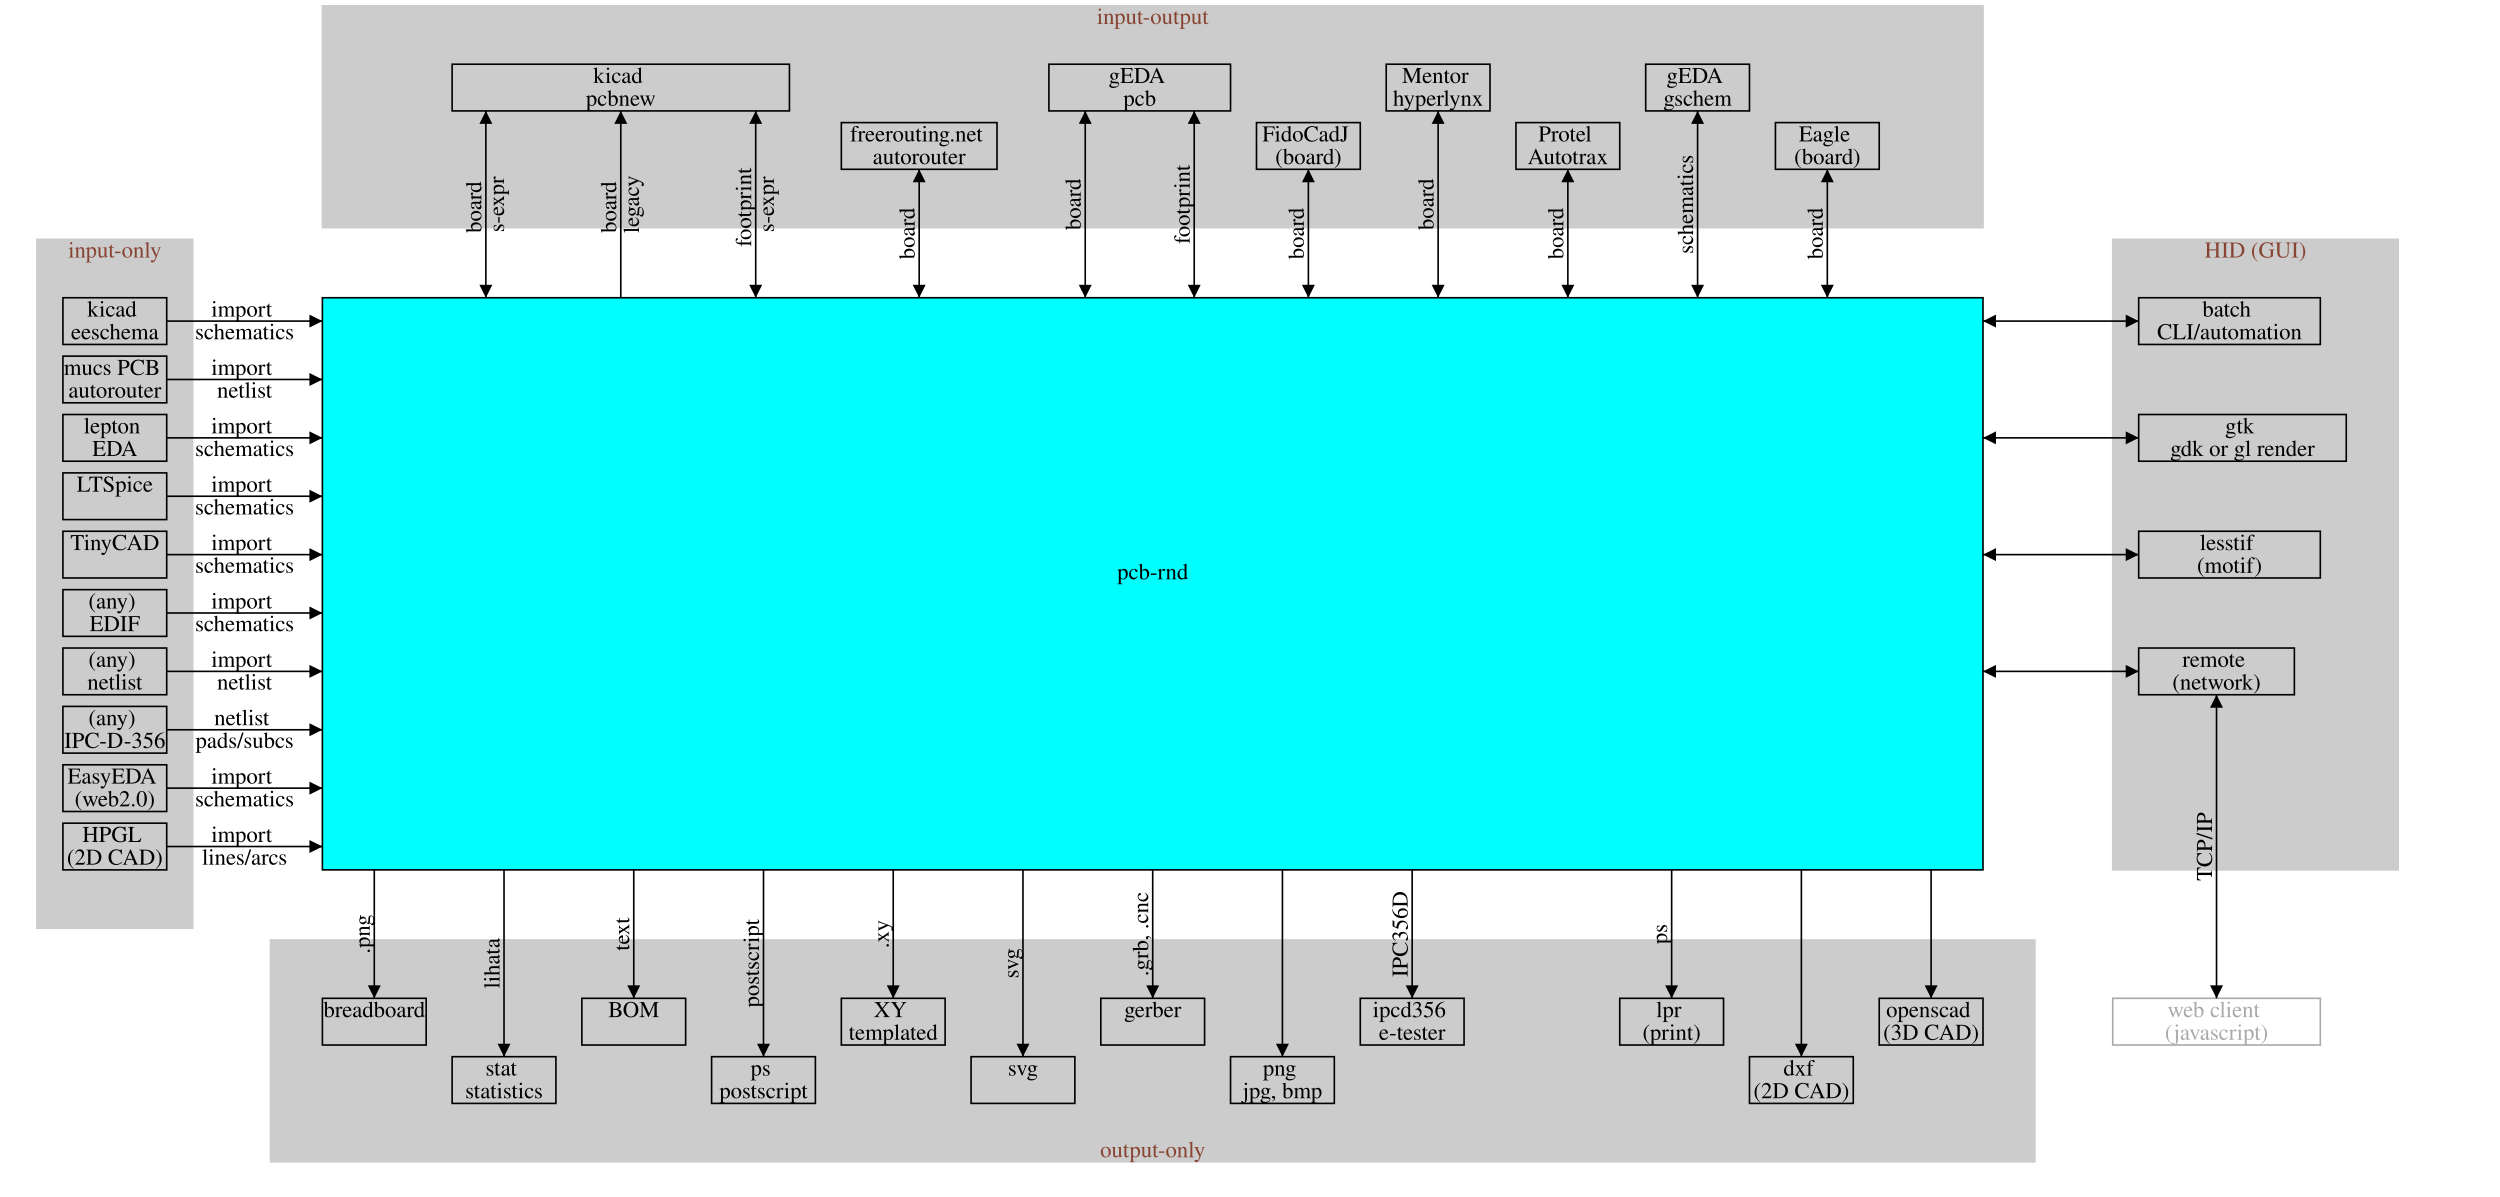
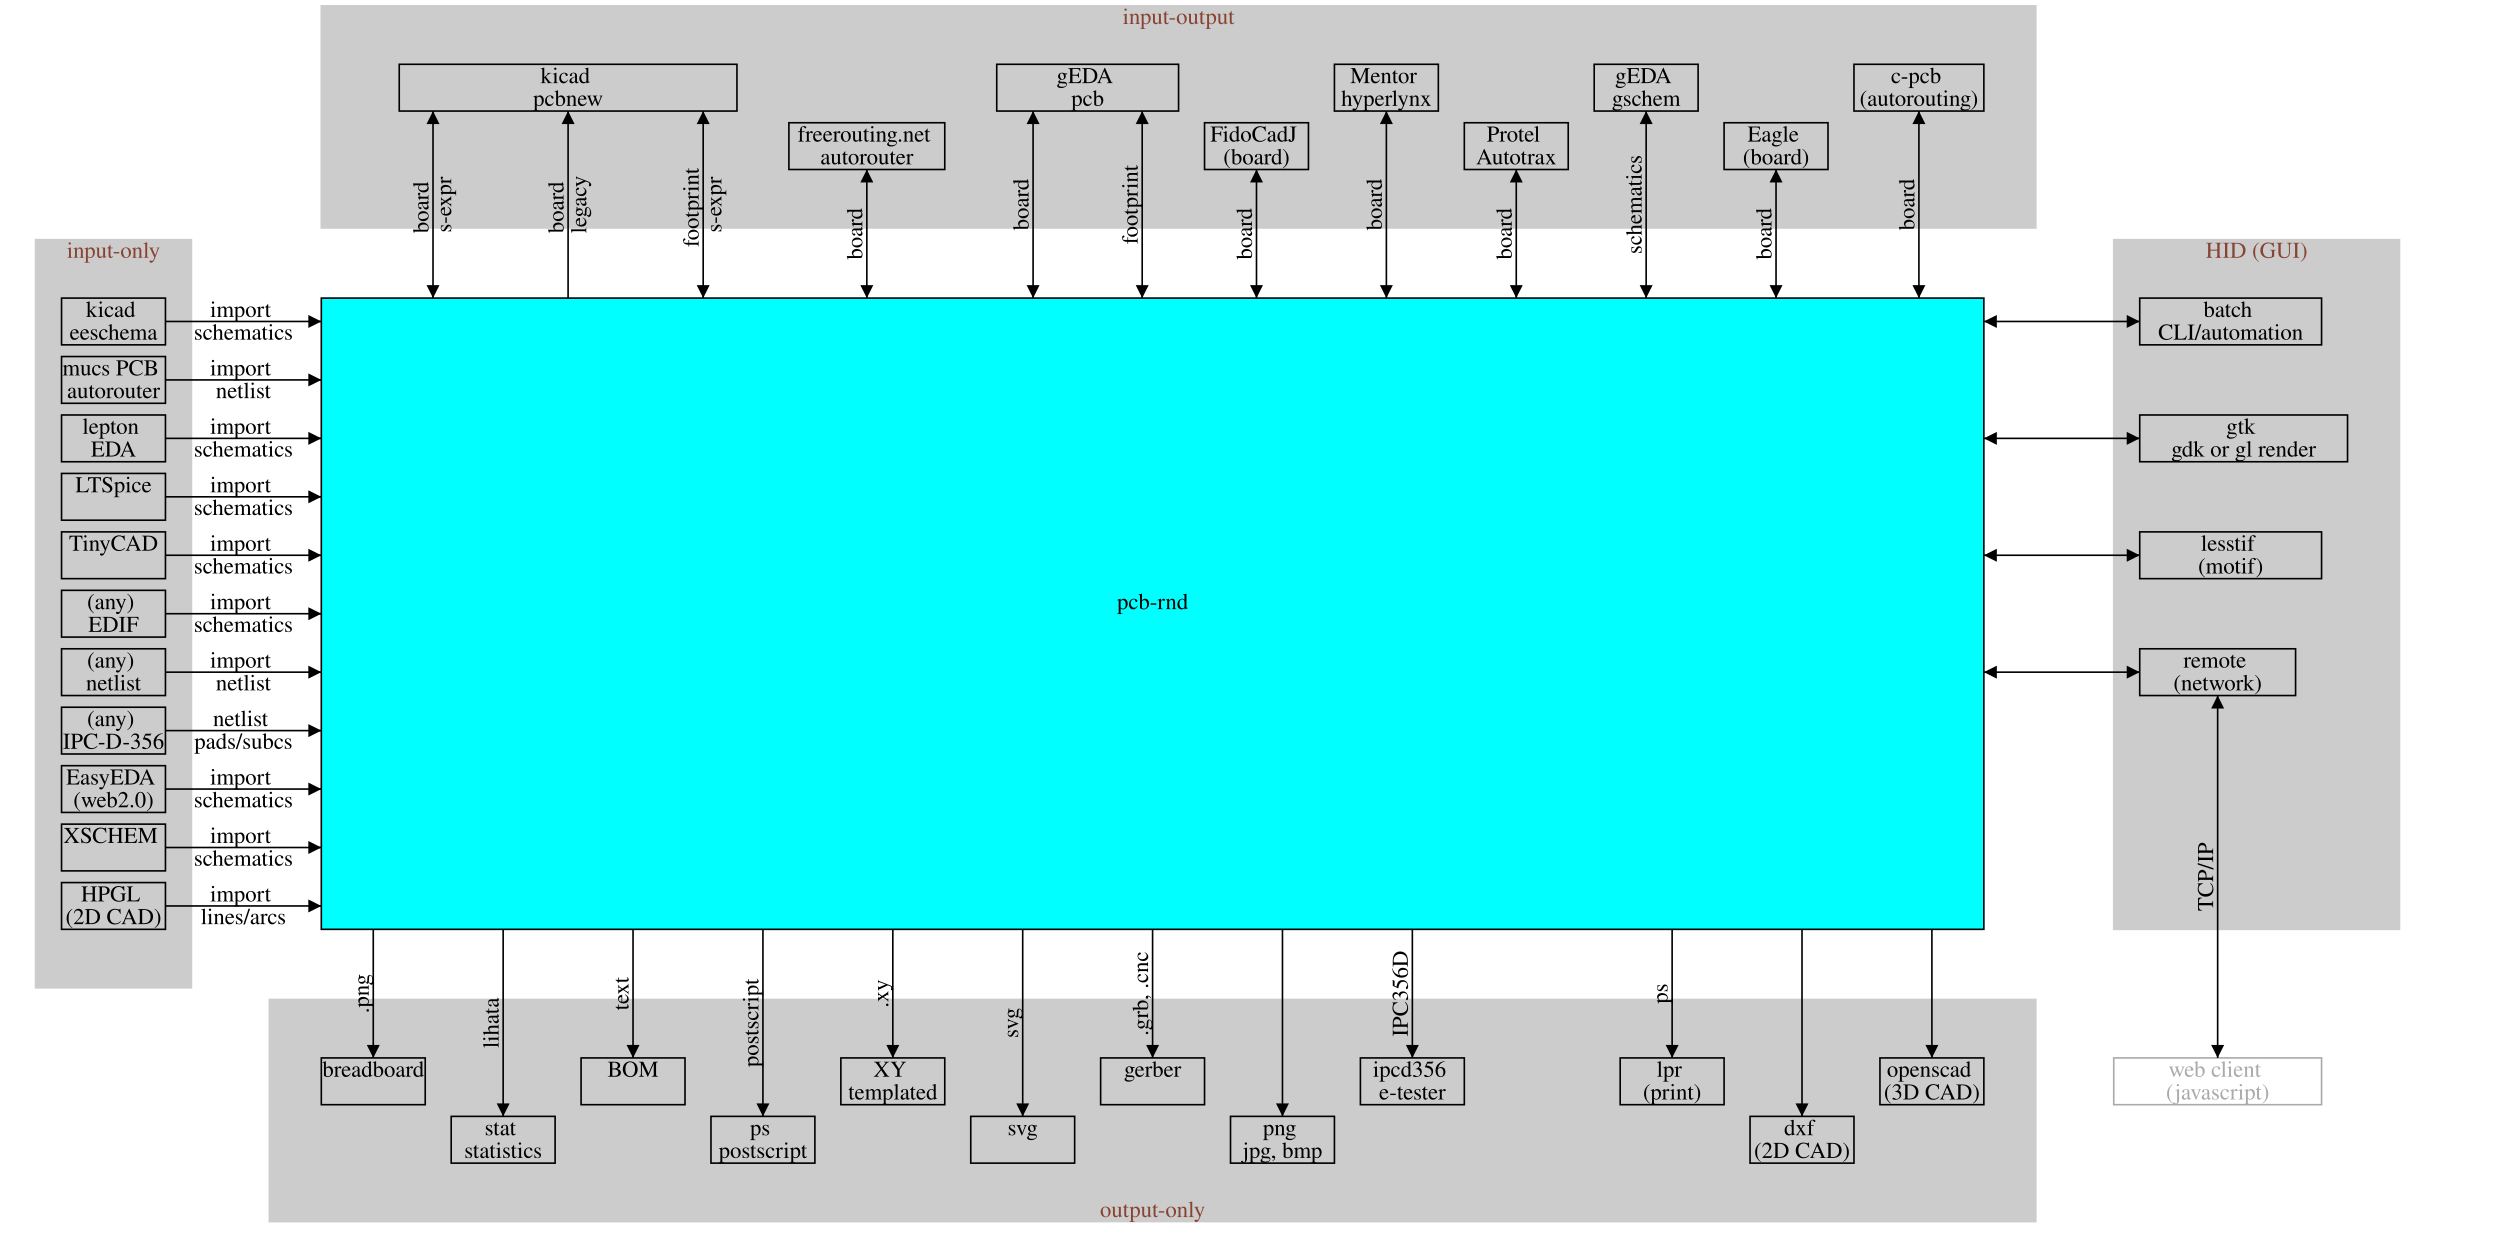
- <svg xmlns="http://www.w3.org/2000/svg" width="1504pt" height="720pt" viewBox="-8 -18 1512 738">
+ <svg xmlns="http://www.w3.org/2000/svg" width="1504pt" height="756pt" viewBox="-8 -18 1512 774">
  <g>
    <marker id="ahs" viewBox="0 0 60 60" refX="0" refY="30" markerUnits="strokeWidth" markerWidth="8" markerHeight="10" orient="auto">
      <path d="M 60 0 L 0 30 L 60 60 z" />
    </marker>
    <marker id="ahe" viewBox="-60 0 60 60" refX="0" refY="30" markerUnits="strokeWidth" markerWidth="8" markerHeight="10" orient="auto">
      <g transform="scale(-1 1)">
        <path d="M 60 0 L 0 30 L 60 60 z" />
      </g>
    </marker>
-     <polygon fill="#00ffff" stroke="#000000" points="176,165.6 1200,165.6  1200,518.4 176,518.4" />
-     <text fill="#000000" text-anchor="middle" x="688" y="342" font-family="Times,serif" font-size="14.00">
+     <polygon fill="#00ffff" stroke="#000000" points="176,165.6 1200,165.6  1200,554.4 176,554.4" />
+     <text fill="#000000" text-anchor="middle" x="688" y="360" font-family="Times,serif" font-size="14.00">
      <tspan dy="-0.2em">pcb-rnd</tspan>
    </text>
-     <polygon fill="#cccccc" stroke="#cccccc" points="144,561.6 1232,561.6  1232,698.4 144,698.4" />
-     <text fill="#884433" text-anchor="middle" x="688" y="698.4" font-family="Times,serif" font-size="14.00">
+     <polygon fill="#cccccc" stroke="#cccccc" points="144,597.6 1232,597.6  1232,734.4 144,734.4" />
+     <text fill="#884433" text-anchor="middle" x="688" y="734.4" font-family="Times,serif" font-size="14.00">
      <tspan dy="-0.2em">output-only</tspan>
    </text>
-     <polygon fill="#cccccc" stroke="#cccccc" points="176,-14.4 1200,-14.4  1200,122.4 176,122.4" />
-     <text fill="#884433" text-anchor="middle" x="688" y="-14.4" font-family="Times,serif" font-size="14.00">
+     <polygon fill="#cccccc" stroke="#cccccc" points="176,-14.4 1232,-14.4  1232,122.4 176,122.4" />
+     <text fill="#884433" text-anchor="middle" x="704" y="-14.4" font-family="Times,serif" font-size="14.00">
      <tspan dy="0.8em">input-output</tspan>
    </text>
-     <polygon fill="#cccccc" stroke="#cccccc" points="1280,129.6 1456,129.6  1456,518.4 1280,518.4" />
+     <polygon fill="#cccccc" stroke="#cccccc" points="1280,129.6 1456,129.6  1456,554.4 1280,554.4" />
    <text fill="#884433" text-anchor="middle" x="1368" y="129.6" font-family="Times,serif" font-size="14.00">
      <tspan dy="0.8em">HID (GUI)</tspan>
    </text>
-     <polygon fill="#cccccc" stroke="#cccccc" points="0,129.6 96,129.6  96,554.4 0,554.4" />
+     <polygon fill="#cccccc" stroke="#cccccc" points="0,129.6 96,129.6  96,590.4 0,590.4" />
    <text fill="#884433" text-anchor="middle" x="48" y="129.6" font-family="Times,serif" font-size="14.00">
      <tspan dy="0.8em">input-only</tspan>
    </text>
-     <polygon fill="none" stroke="#000000" points="256,21.6 464,21.6  464,50.4 256,50.4" />
-     <text fill="#000000" text-anchor="middle" x="360" y="36" font-family="Times,serif" font-size="14.00">
+     <polygon fill="none" stroke="#000000" points="224,21.6 432,21.6  432,50.4 224,50.4" />
+     <text fill="#000000" text-anchor="middle" x="328" y="36" font-family="Times,serif" font-size="14.00">
      <tspan dy="-0.2em">kicad</tspan>
-       <tspan x="360" dy="1em">pcbnew</tspan>
+       <tspan x="328" dy="1em">pcbnew</tspan>
    </text>
    <polygon fill="none" stroke="#000000" points="1296,237.6 1424,237.6  1424,266.4 1296,266.4" />
    <text fill="#000000" text-anchor="middle" x="1360" y="252" font-family="Times,serif" font-size="14.00">
      <tspan dy="-0.2em">gtk</tspan>
      <tspan x="1360" dy="1em">gdk or gl render</tspan>
    </text>
-     <polygon fill="none" stroke="#aaaaaa" points="1280,597.6 1408,597.6  1408,626.4 1280,626.4" />
-     <text fill="#aaaaaa" text-anchor="middle" x="1344" y="612" font-family="Times,serif" font-size="14.00">
+     <polygon fill="none" stroke="#aaaaaa" points="1280,633.6 1408,633.6  1408,662.4 1280,662.4" />
+     <text fill="#aaaaaa" text-anchor="middle" x="1344" y="648" font-family="Times,serif" font-size="14.00">
      <tspan dy="-0.2em">web client</tspan>
      <tspan x="1344" dy="1em">(javascript)</tspan>
    </text>
    <polygon fill="none" stroke="#000000" points="1296,165.6 1408,165.6  1408,194.4 1296,194.4" />
    <text fill="#000000" text-anchor="middle" x="1352" y="180" font-family="Times,serif" font-size="14.00">
      <tspan dy="-0.2em">batch</tspan>
      <tspan x="1352" dy="1em">CLI/automation</tspan>
    </text>
    <polygon fill="none" stroke="#000000" points="1296,309.6 1408,309.6  1408,338.4 1296,338.4" />
    <text fill="#000000" text-anchor="middle" x="1352" y="324" font-family="Times,serif" font-size="14.00">
      <tspan dy="-0.2em">lesstif</tspan>
      <tspan x="1352" dy="1em">(motif)</tspan>
    </text>
-     <polygon fill="none" stroke="#000000" points="624,21.6 736,21.6  736,50.4 624,50.4" />
-     <text fill="#000000" text-anchor="middle" x="680" y="36" font-family="Times,serif" font-size="14.00">
+     <polygon fill="none" stroke="#000000" points="592,21.6 704,21.6  704,50.4 592,50.4" />
+     <text fill="#000000" text-anchor="middle" x="648" y="36" font-family="Times,serif" font-size="14.00">
      <tspan dy="-0.2em">gEDA</tspan>
-       <tspan x="680" dy="1em">pcb</tspan>
+       <tspan x="648" dy="1em">pcb</tspan>
    </text>
    <polygon fill="none" stroke="#000000" points="1296,381.6 1392,381.6  1392,410.4 1296,410.4" />
    <text fill="#000000" text-anchor="middle" x="1344" y="396" font-family="Times,serif" font-size="14.00">
      <tspan dy="-0.2em">remote</tspan>
      <tspan x="1344" dy="1em">(network)</tspan>
    </text>
-     <polygon fill="none" stroke="#000000" points="496,57.6 592,57.6  592,86.4 496,86.4" />
-     <text fill="#000000" text-anchor="middle" x="544" y="72" font-family="Times,serif" font-size="14.00">
+     <polygon fill="none" stroke="#000000" points="464,57.6 560,57.6  560,86.4 464,86.4" />
+     <text fill="#000000" text-anchor="middle" x="512" y="72" font-family="Times,serif" font-size="14.00">
      <tspan dy="-0.2em">freerouting.net</tspan>
-       <tspan x="544" dy="1em">autorouter</tspan>
+       <tspan x="512" dy="1em">autorouter</tspan>
+     </text>
+     <polygon fill="none" stroke="#000000" points="1120,21.6 1200,21.6  1200,50.4 1120,50.4" />
+     <text fill="#000000" text-anchor="middle" x="1160" y="36" font-family="Times,serif" font-size="14.00">
+       <tspan dy="-0.2em">c-pcb</tspan>
+       <tspan x="1160" dy="1em">(autorouting)</tspan>
    </text>
    <polygon fill="none" stroke="#000000" points="16,417.6 80,417.6  80,446.4 16,446.4" />
    <text fill="#000000" text-anchor="middle" x="48" y="432" font-family="Times,serif" font-size="14.00">
      <tspan dy="-0.2em">(any)</tspan>
      <tspan x="48" dy="1em">IPC-D-356</tspan>
    </text>
    <polygon fill="none" stroke="#000000" points="16,345.6 80,345.6  80,374.4 16,374.4" />
    <text fill="#000000" text-anchor="middle" x="48" y="360" font-family="Times,serif" font-size="14.00">
      <tspan dy="-0.2em">(any)</tspan>
      <tspan x="48" dy="1em">EDIF</tspan>
    </text>
    <polygon fill="none" stroke="#000000" points="16,309.6 80,309.6  80,338.4 16,338.4" />
    <text fill="#000000" text-anchor="middle" x="48" y="324" font-family="Times,serif" font-size="14.00">
      <tspan dy="-0.2em">TinyCAD</tspan>
    </text>
+     <polygon fill="none" stroke="#000000" points="16,525.6 80,525.6  80,554.4 16,554.4" />
+     <text fill="#000000" text-anchor="middle" x="48" y="540" font-family="Times,serif" font-size="14.00">
+       <tspan dy="-0.2em">HPGL</tspan>
+       <tspan x="48" dy="1em">(2D CAD)</tspan>
+     </text>
+     <polygon fill="none" stroke="#000000" points="16,201.6 80,201.6  80,230.4 16,230.4" />
+     <text fill="#000000" text-anchor="middle" x="48" y="216" font-family="Times,serif" font-size="14.00">
+       <tspan dy="-0.2em">mucs PCB</tspan>
+       <tspan x="48" dy="1em">autorouter</tspan>
+     </text>
    <polygon fill="none" stroke="#000000" points="16,489.6 80,489.6  80,518.4 16,518.4" />
    <text fill="#000000" text-anchor="middle" x="48" y="504" font-family="Times,serif" font-size="14.00">
-       <tspan dy="-0.2em">HPGL</tspan>
-       <tspan x="48" dy="1em">(2D CAD)</tspan>
+       <tspan dy="-0.2em">XSCHEM</tspan>
+       <tspan x="48" dy="1em" />
    </text>
    <polygon fill="none" stroke="#000000" points="16,273.6 80,273.6  80,302.4 16,302.4" />
    <text fill="#000000" text-anchor="middle" x="48" y="288" font-family="Times,serif" font-size="14.00">
      <tspan dy="-0.2em">LTSpice</tspan>
    </text>
    <polygon fill="none" stroke="#000000" points="16,237.6 80,237.6  80,266.4 16,266.4" />
    <text fill="#000000" text-anchor="middle" x="48" y="252" font-family="Times,serif" font-size="14.00">
      <tspan dy="-0.2em">lepton</tspan>
      <tspan x="48" dy="1em">EDA</tspan>
    </text>
-     <polygon fill="none" stroke="#000000" points="16,201.6 80,201.6  80,230.4 16,230.4" />
-     <text fill="#000000" text-anchor="middle" x="48" y="216" font-family="Times,serif" font-size="14.00">
-       <tspan dy="-0.2em">mucs PCB</tspan>
-       <tspan x="48" dy="1em">autorouter</tspan>
-     </text>
    <polygon fill="none" stroke="#000000" points="16,453.6 80,453.6  80,482.4 16,482.4" />
    <text fill="#000000" text-anchor="middle" x="48" y="468" font-family="Times,serif" font-size="14.00">
      <tspan dy="-0.2em">EasyEDA</tspan>
      <tspan x="48" dy="1em">(web2.0)</tspan>
    </text>
    <polygon fill="none" stroke="#000000" points="16,165.6 80,165.6  80,194.4 16,194.4" />
    <text fill="#000000" text-anchor="middle" x="48" y="180" font-family="Times,serif" font-size="14.00">
      <tspan dy="-0.2em">kicad</tspan>
      <tspan x="48" dy="1em">eeschema</tspan>
    </text>
    <polygon fill="none" stroke="#000000" points="16,381.6 80,381.6  80,410.4 16,410.4" />
    <text fill="#000000" text-anchor="middle" x="48" y="396" font-family="Times,serif" font-size="14.00">
      <tspan dy="-0.2em">(any)</tspan>
      <tspan x="48" dy="1em">netlist</tspan>
    </text>
-     <polygon fill="none" stroke="#000000" points="832,21.6 896,21.6  896,50.4 832,50.4" />
-     <text fill="#000000" text-anchor="middle" x="864" y="36" font-family="Times,serif" font-size="14.00">
+     <polygon fill="none" stroke="#000000" points="800,21.6 864,21.6  864,50.4 800,50.4" />
+     <text fill="#000000" text-anchor="middle" x="832" y="36" font-family="Times,serif" font-size="14.00">
      <tspan dy="-0.2em">Mentor</tspan>
-       <tspan x="864" dy="1em">hyperlynx</tspan>
-     </text>
-     <polygon fill="none" stroke="#000000" points="992,21.6 1056,21.6  1056,50.4 992,50.4" />
-     <text fill="#000000" text-anchor="middle" x="1024" y="36" font-family="Times,serif" font-size="14.00">
+       <tspan x="832" dy="1em">hyperlynx</tspan>
+     </text>
+     <polygon fill="none" stroke="#000000" points="960,21.6 1024,21.6  1024,50.4 960,50.4" />
+     <text fill="#000000" text-anchor="middle" x="992" y="36" font-family="Times,serif" font-size="14.00">
      <tspan dy="-0.2em">gEDA</tspan>
-       <tspan x="1024" dy="1em">gschem</tspan>
-     </text>
-     <polygon fill="none" stroke="#000000" points="1072,57.6 1136,57.6  1136,86.4 1072,86.4" />
-     <text fill="#000000" text-anchor="middle" x="1104" y="72" font-family="Times,serif" font-size="14.00">
+       <tspan x="992" dy="1em">gschem</tspan>
+     </text>
+     <polygon fill="none" stroke="#000000" points="1040,57.6 1104,57.6  1104,86.4 1040,86.4" />
+     <text fill="#000000" text-anchor="middle" x="1072" y="72" font-family="Times,serif" font-size="14.00">
      <tspan dy="-0.2em">Eagle</tspan>
-       <tspan x="1104" dy="1em">(board)</tspan>
-     </text>
-     <polygon fill="none" stroke="#000000" points="752,57.6 816,57.6  816,86.4 752,86.4" />
-     <text fill="#000000" text-anchor="middle" x="784" y="72" font-family="Times,serif" font-size="14.00">
+       <tspan x="1072" dy="1em">(board)</tspan>
+     </text>
+     <polygon fill="none" stroke="#000000" points="720,57.6 784,57.6  784,86.4 720,86.4" />
+     <text fill="#000000" text-anchor="middle" x="752" y="72" font-family="Times,serif" font-size="14.00">
      <tspan dy="-0.2em">FidoCadJ</tspan>
-       <tspan x="784" dy="1em">(board)</tspan>
-     </text>
-     <polygon fill="none" stroke="#000000" points="912,57.6 976,57.6  976,86.4 912,86.4" />
-     <text fill="#000000" text-anchor="middle" x="944" y="72" font-family="Times,serif" font-size="14.00">
+       <tspan x="752" dy="1em">(board)</tspan>
+     </text>
+     <polygon fill="none" stroke="#000000" points="880,57.6 944,57.6  944,86.4 880,86.4" />
+     <text fill="#000000" text-anchor="middle" x="912" y="72" font-family="Times,serif" font-size="14.00">
      <tspan dy="-0.2em">Protel</tspan>
-       <tspan x="944" dy="1em">Autotrax</tspan>
-     </text>
-     <polygon fill="none" stroke="#000000" points="656,597.6 720,597.6  720,626.4 656,626.4" />
-     <text fill="#000000" text-anchor="middle" x="688" y="612" font-family="Times,serif" font-size="14.00">
+       <tspan x="912" dy="1em">Autotrax</tspan>
+     </text>
+     <polygon fill="none" stroke="#000000" points="656,633.6 720,633.6  720,662.4 656,662.4" />
+     <text fill="#000000" text-anchor="middle" x="688" y="648" font-family="Times,serif" font-size="14.00">
      <tspan dy="-0.2em">gerber</tspan>
    </text>
-     <polygon fill="none" stroke="#000000" points="576,633.6 640,633.6  640,662.4 576,662.4" />
-     <text fill="#000000" text-anchor="middle" x="608" y="648" font-family="Times,serif" font-size="14.00">
+     <polygon fill="none" stroke="#000000" points="576,669.6 640,669.6  640,698.4 576,698.4" />
+     <text fill="#000000" text-anchor="middle" x="608" y="684" font-family="Times,serif" font-size="14.00">
      <tspan dy="-0.2em">svg</tspan>
    </text>
-     <polygon fill="none" stroke="#000000" points="976,597.6 1040,597.6  1040,626.4 976,626.4" />
-     <text fill="#000000" text-anchor="middle" x="1008" y="612" font-family="Times,serif" font-size="14.00">
+     <polygon fill="none" stroke="#000000" points="976,633.6 1040,633.6  1040,662.4 976,662.4" />
+     <text fill="#000000" text-anchor="middle" x="1008" y="648" font-family="Times,serif" font-size="14.00">
      <tspan dy="-0.2em">lpr</tspan>
      <tspan x="1008" dy="1em">(print)</tspan>
    </text>
-     <polygon fill="none" stroke="#000000" points="816,597.6 880,597.6  880,626.4 816,626.4" />
-     <text fill="#000000" text-anchor="middle" x="848" y="612" font-family="Times,serif" font-size="14.00">
+     <polygon fill="none" stroke="#000000" points="816,633.6 880,633.6  880,662.4 816,662.4" />
+     <text fill="#000000" text-anchor="middle" x="848" y="648" font-family="Times,serif" font-size="14.00">
      <tspan dy="-0.2em">ipcd356</tspan>
      <tspan x="848" dy="1em">e-tester</tspan>
    </text>
-     <polygon fill="none" stroke="#000000" points="736,633.6 800,633.6  800,662.4 736,662.4" />
-     <text fill="#000000" text-anchor="middle" x="768" y="648" font-family="Times,serif" font-size="14.00">
+     <polygon fill="none" stroke="#000000" points="736,669.6 800,669.6  800,698.4 736,698.4" />
+     <text fill="#000000" text-anchor="middle" x="768" y="684" font-family="Times,serif" font-size="14.00">
      <tspan dy="-0.2em">png</tspan>
      <tspan x="768" dy="1em">jpg, bmp</tspan>
    </text>
-     <polygon fill="none" stroke="#000000" points="176,597.6 240,597.6  240,626.4 176,626.4" />
-     <text fill="#000000" text-anchor="middle" x="208" y="612" font-family="Times,serif" font-size="14.00">
+     <polygon fill="none" stroke="#000000" points="176,633.6 240,633.6  240,662.4 176,662.4" />
+     <text fill="#000000" text-anchor="middle" x="208" y="648" font-family="Times,serif" font-size="14.00">
      <tspan dy="-0.2em">breadboard</tspan>
    </text>
-     <polygon fill="none" stroke="#000000" points="416,633.6 480,633.6  480,662.4 416,662.4" />
-     <text fill="#000000" text-anchor="middle" x="448" y="648" font-family="Times,serif" font-size="14.00">
+     <polygon fill="none" stroke="#000000" points="1056,669.6 1120,669.6  1120,698.4 1056,698.4" />
+     <text fill="#000000" text-anchor="middle" x="1088" y="684" font-family="Times,serif" font-size="14.00">
+       <tspan dy="-0.2em">dxf</tspan>
+       <tspan x="1088" dy="1em">(2D CAD)</tspan>
+     </text>
+     <polygon fill="none" stroke="#000000" points="496,633.6 560,633.6  560,662.4 496,662.4" />
+     <text fill="#000000" text-anchor="middle" x="528" y="648" font-family="Times,serif" font-size="14.00">
+       <tspan dy="-0.2em">XY</tspan>
+       <tspan x="528" dy="1em">templated</tspan>
+     </text>
+     <polygon fill="none" stroke="#000000" points="1136,633.6 1200,633.6  1200,662.4 1136,662.4" />
+     <text fill="#000000" text-anchor="middle" x="1168" y="648" font-family="Times,serif" font-size="14.00">
+       <tspan dy="-0.2em">openscad</tspan>
+       <tspan x="1168" dy="1em">(3D CAD)</tspan>
+     </text>
+     <polygon fill="none" stroke="#000000" points="416,669.6 480,669.6  480,698.4 416,698.4" />
+     <text fill="#000000" text-anchor="middle" x="448" y="684" font-family="Times,serif" font-size="14.00">
      <tspan dy="-0.2em">ps</tspan>
      <tspan x="448" dy="1em">postscript</tspan>
    </text>
-     <polygon fill="none" stroke="#000000" points="1056,633.6 1120,633.6  1120,662.4 1056,662.4" />
-     <text fill="#000000" text-anchor="middle" x="1088" y="648" font-family="Times,serif" font-size="14.00">
-       <tspan dy="-0.2em">dxf</tspan>
-       <tspan x="1088" dy="1em">(2D CAD)</tspan>
-     </text>
-     <polygon fill="none" stroke="#000000" points="496,597.6 560,597.6  560,626.4 496,626.4" />
-     <text fill="#000000" text-anchor="middle" x="528" y="612" font-family="Times,serif" font-size="14.00">
-       <tspan dy="-0.2em">XY</tspan>
-       <tspan x="528" dy="1em">templated</tspan>
-     </text>
-     <polygon fill="none" stroke="#000000" points="336,597.6 400,597.6  400,626.4 336,626.4" />
-     <text fill="#000000" text-anchor="middle" x="368" y="612" font-family="Times,serif" font-size="14.00">
+     <polygon fill="none" stroke="#000000" points="336,633.6 400,633.6  400,662.4 336,662.4" />
+     <text fill="#000000" text-anchor="middle" x="368" y="648" font-family="Times,serif" font-size="14.00">
      <tspan dy="-0.2em">BOM</tspan>
    </text>
-     <polygon fill="none" stroke="#000000" points="1136,597.6 1200,597.6  1200,626.4 1136,626.4" />
-     <text fill="#000000" text-anchor="middle" x="1168" y="612" font-family="Times,serif" font-size="14.00">
-       <tspan dy="-0.2em">openscad</tspan>
-       <tspan x="1168" dy="1em">(3D CAD)</tspan>
-     </text>
-     <polygon fill="none" stroke="#000000" points="256,633.6 320,633.6  320,662.4 256,662.4" />
-     <text fill="#000000" text-anchor="middle" x="288" y="648" font-family="Times,serif" font-size="14.00">
+     <polygon fill="none" stroke="#000000" points="256,669.6 320,669.6  320,698.4 256,698.4" />
+     <text fill="#000000" text-anchor="middle" x="288" y="684" font-family="Times,serif" font-size="14.00">
      <tspan dy="-0.2em">stat</tspan>
      <tspan x="288" dy="1em">statistics</tspan>
    </text>
-     <line marker-end="url(#ahe)" x1="1088" y1="518.4" x2="1088" y2="633.6" stroke="#000000" />
-     <line marker-end="url(#ahe)" x1="1168" y1="518.4" x2="1168" y2="597.6" stroke="#000000" />
-     <line marker-end="url(#ahe)" x1="608" y1="518.4" x2="608" y2="633.6" stroke="#000000" />
-     <g transform="rotate(-90 608 576)">
-       <text fill="#000000" text-anchor="middle" x="608" y="576" font-family="Times,serif" font-size="14.00">
+     <line marker-end="url(#ahe)" x1="848" y1="554.4" x2="848" y2="633.6" stroke="#000000" />
+     <g transform="rotate(-90 848 594)">
+       <text fill="#000000" text-anchor="middle" x="848" y="594" font-family="Times,serif" font-size="14.00">
+         <tspan dy="-0.2em">IPC356D</tspan>
+       </text>
+     </g>
+     <line marker-end="url(#ahe)" x1="288" y1="554.4" x2="288" y2="669.6" stroke="#000000" />
+     <g transform="rotate(-90 288 612)">
+       <text fill="#000000" text-anchor="middle" x="288" y="612" font-family="Times,serif" font-size="14.00">
+         <tspan dy="-0.2em">lihata</tspan>
+       </text>
+     </g>
+     <line marker-end="url(#ahe)" x1="1008" y1="554.4" x2="1008" y2="633.6" stroke="#000000" />
+     <g transform="rotate(-90 1008 594)">
+       <text fill="#000000" text-anchor="middle" x="1008" y="594" font-family="Times,serif" font-size="14.00">
+         <tspan dy="-0.2em">ps</tspan>
+       </text>
+     </g>
+     <line marker-end="url(#ahe)" x1="768" y1="554.4" x2="768" y2="669.6" stroke="#000000" />
+     <line marker-end="url(#ahe)" x1="448" y1="554.4" x2="448" y2="669.6" stroke="#000000" />
+     <g transform="rotate(-90 448 612)">
+       <text fill="#000000" text-anchor="middle" x="448" y="612" font-family="Times,serif" font-size="14.00">
+         <tspan dy="-0.2em">postscript</tspan>
+       </text>
+     </g>
+     <line marker-end="url(#ahe)" x1="1088" y1="554.4" x2="1088" y2="669.6" stroke="#000000" />
+     <line marker-end="url(#ahe)" marker-start="url(#ahs)" x1="1344" y1="410.4" x2="1344" y2="633.6" stroke="#000000" />
+     <g transform="rotate(-90 1344 522)">
+       <text fill="#000000" text-anchor="middle" x="1344" y="522" font-family="Times,serif" font-size="14.00">
+         <tspan dy="-0.2em">TCP/IP</tspan>
+       </text>
+     </g>
+     <line marker-end="url(#ahe)" x1="80" y1="288" x2="176" y2="288" stroke="#000000" />
+     <text fill="#000000" text-anchor="middle" x="128" y="288" font-family="Times,serif" font-size="14.00">
+       <tspan dy="-0.2em">import</tspan>
+       <tspan x="128" dy="1em">schematics</tspan>
+     </text>
+     <line marker-end="url(#ahe)" x1="1168" y1="554.4" x2="1168" y2="633.6" stroke="#000000" />
+     <line marker-end="url(#ahe)" x1="80" y1="216" x2="176" y2="216" stroke="#000000" />
+     <text fill="#000000" text-anchor="middle" x="128" y="216" font-family="Times,serif" font-size="14.00">
+       <tspan dy="-0.2em">import</tspan>
+       <tspan x="128" dy="1em">netlist</tspan>
+     </text>
+     <line marker-end="url(#ahe)" x1="608" y1="554.4" x2="608" y2="669.6" stroke="#000000" />
+     <g transform="rotate(-90 608 612)">
+       <text fill="#000000" text-anchor="middle" x="608" y="612" font-family="Times,serif" font-size="14.00">
        <tspan dy="-0.2em">svg</tspan>
      </text>
    </g>
-     <line marker-end="url(#ahe)" x1="288" y1="518.4" x2="288" y2="633.6" stroke="#000000" />
-     <g transform="rotate(-90 288 576)">
-       <text fill="#000000" text-anchor="middle" x="288" y="576" font-family="Times,serif" font-size="14.00">
-         <tspan dy="-0.2em">lihata</tspan>
-       </text>
-     </g>
+     <line marker-end="url(#ahe)" x1="80" y1="324" x2="176" y2="324" stroke="#000000" />
+     <text fill="#000000" text-anchor="middle" x="128" y="324" font-family="Times,serif" font-size="14.00">
+       <tspan dy="-0.2em">import</tspan>
+       <tspan x="128" dy="1em">schematics</tspan>
+     </text>
    <line marker-end="url(#ahe)" x1="80" y1="252" x2="176" y2="252" stroke="#000000" />
    <text fill="#000000" text-anchor="middle" x="128" y="252" font-family="Times,serif" font-size="14.00">
      <tspan dy="-0.2em">import</tspan>
      <tspan x="128" dy="1em">schematics</tspan>
-     </text>
-     <line marker-end="url(#ahe)" x1="768" y1="518.4" x2="768" y2="633.6" stroke="#000000" />
-     <line marker-end="url(#ahe)" x1="448" y1="518.4" x2="448" y2="633.6" stroke="#000000" />
-     <g transform="rotate(-90 448 576)">
-       <text fill="#000000" text-anchor="middle" x="448" y="576" font-family="Times,serif" font-size="14.00">
-         <tspan dy="-0.2em">postscript</tspan>
-       </text>
-     </g>
-     <line marker-end="url(#ahe)" x1="80" y1="288" x2="176" y2="288" stroke="#000000" />
-     <text fill="#000000" text-anchor="middle" x="128" y="288" font-family="Times,serif" font-size="14.00">
-       <tspan dy="-0.2em">import</tspan>
-       <tspan x="128" dy="1em">schematics</tspan>
-     </text>
-     <line marker-end="url(#ahe)" x1="80" y1="216" x2="176" y2="216" stroke="#000000" />
-     <text fill="#000000" text-anchor="middle" x="128" y="216" font-family="Times,serif" font-size="14.00">
-       <tspan dy="-0.2em">import</tspan>
-       <tspan x="128" dy="1em">netlist</tspan>
-     </text>
-     <line marker-end="url(#ahe)" x1="80" y1="396" x2="176" y2="396" stroke="#000000" />
-     <text fill="#000000" text-anchor="middle" x="128" y="396" font-family="Times,serif" font-size="14.00">
-       <tspan dy="-0.2em">import</tspan>
-       <tspan x="128" dy="1em">netlist</tspan>
-     </text>
-     <line marker-end="url(#ahe)" x1="80" y1="324" x2="176" y2="324" stroke="#000000" />
-     <text fill="#000000" text-anchor="middle" x="128" y="324" font-family="Times,serif" font-size="14.00">
-       <tspan dy="-0.2em">import</tspan>
-       <tspan x="128" dy="1em">schematics</tspan>
-     </text>
-     <line marker-end="url(#ahe)" x1="80" y1="504" x2="176" y2="504" stroke="#000000" />
-     <text fill="#000000" text-anchor="middle" x="128" y="504" font-family="Times,serif" font-size="14.00">
-       <tspan dy="-0.2em">import</tspan>
-       <tspan x="128" dy="1em">lines/arcs</tspan>
    </text>
    <line marker-end="url(#ahe)" x1="80" y1="432" x2="176" y2="432" stroke="#000000" />
    <text fill="#000000" text-anchor="middle" x="128" y="432" font-family="Times,serif" font-size="14.00">
      <tspan dy="-0.2em">netlist</tspan>
      <tspan x="128" dy="1em">pads/subcs</tspan>
    </text>
-     <line marker-end="url(#ahe)" marker-start="url(#ahs)" x1="1024" y1="50.4" x2="1024" y2="165.6" stroke="#000000" />
-     <g transform="rotate(-90 1024 108)">
-       <text fill="#000000" text-anchor="middle" x="1024" y="108" font-family="Times,serif" font-size="14.00">
-         <tspan dy="-0.2em">schematics</tspan>
-       </text>
-     </g>
    <line marker-end="url(#ahe)" x1="80" y1="360" x2="176" y2="360" stroke="#000000" />
    <text fill="#000000" text-anchor="middle" x="128" y="360" font-family="Times,serif" font-size="14.00">
      <tspan dy="-0.2em">import</tspan>
      <tspan x="128" dy="1em">schematics</tspan>
    </text>
+     <line marker-end="url(#ahe)" x1="80" y1="540" x2="176" y2="540" stroke="#000000" />
+     <text fill="#000000" text-anchor="middle" x="128" y="540" font-family="Times,serif" font-size="14.00">
+       <tspan dy="-0.2em">import</tspan>
+       <tspan x="128" dy="1em">lines/arcs</tspan>
+     </text>
    <line marker-end="url(#ahe)" x1="80" y1="468" x2="176" y2="468" stroke="#000000" />
    <text fill="#000000" text-anchor="middle" x="128" y="468" font-family="Times,serif" font-size="14.00">
      <tspan dy="-0.2em">import</tspan>
      <tspan x="128" dy="1em">schematics</tspan>
    </text>
-     <line marker-end="url(#ahe)" marker-start="url(#ahs)" x1="646.4" y1="50.4" x2="646.4" y2="165.6" stroke="#000000" />
-     <g transform="rotate(-90 646.4 108)">
-       <text fill="#000000" text-anchor="middle" x="646.4" y="108" font-family="Times,serif" font-size="14.00">
-         <tspan dy="-0.2em">board</tspan>
-       </text>
-     </g>
-     <line marker-end="url(#ahe)" marker-start="url(#ahs)" x1="864" y1="50.4" x2="864" y2="165.6" stroke="#000000" />
-     <g transform="rotate(-90 864 108)">
-       <text fill="#000000" text-anchor="middle" x="864" y="108" font-family="Times,serif" font-size="14.00">
-         <tspan dy="-0.2em">board</tspan>
-       </text>
-     </g>
-     <line marker-end="url(#ahe)" x1="368" y1="518.4" x2="368" y2="597.6" stroke="#000000" />
-     <g transform="rotate(-90 368 558)">
-       <text fill="#000000" text-anchor="middle" x="368" y="558" font-family="Times,serif" font-size="14.00">
+     <line marker-end="url(#ahe)" x1="80" y1="396" x2="176" y2="396" stroke="#000000" />
+     <text fill="#000000" text-anchor="middle" x="128" y="396" font-family="Times,serif" font-size="14.00">
+       <tspan dy="-0.2em">import</tspan>
+       <tspan x="128" dy="1em">netlist</tspan>
+     </text>
+     <line marker-end="url(#ahe)" marker-start="url(#ahs)" x1="992" y1="50.4" x2="992" y2="165.6" stroke="#000000" />
+     <g transform="rotate(-90 992 108)">
+       <text fill="#000000" text-anchor="middle" x="992" y="108" font-family="Times,serif" font-size="14.00">
+         <tspan dy="-0.2em">schematics</tspan>
+       </text>
+     </g>
+     <line marker-end="url(#ahe)" x1="80" y1="504" x2="176" y2="504" stroke="#000000" />
+     <text fill="#000000" text-anchor="middle" x="128" y="504" font-family="Times,serif" font-size="14.00">
+       <tspan dy="-0.2em">import</tspan>
+       <tspan x="128" dy="1em">schematics</tspan>
+     </text>
+     <line marker-end="url(#ahe)" marker-start="url(#ahs)" x1="614.4" y1="50.4" x2="614.4" y2="165.6" stroke="#000000" />
+     <g transform="rotate(-90 614.4 108)">
+       <text fill="#000000" text-anchor="middle" x="614.4" y="108" font-family="Times,serif" font-size="14.00">
+         <tspan dy="-0.2em">board</tspan>
+       </text>
+     </g>
+     <line marker-end="url(#ahe)" marker-start="url(#ahs)" x1="832" y1="50.4" x2="832" y2="165.6" stroke="#000000" />
+     <g transform="rotate(-90 832 108)">
+       <text fill="#000000" text-anchor="middle" x="832" y="108" font-family="Times,serif" font-size="14.00">
+         <tspan dy="-0.2em">board</tspan>
+       </text>
+     </g>
+     <line marker-end="url(#ahe)" x1="528" y1="554.4" x2="528" y2="633.6" stroke="#000000" />
+     <g transform="rotate(-90 528 594)">
+       <text fill="#000000" text-anchor="middle" x="528" y="594" font-family="Times,serif" font-size="14.00">
+         <tspan dy="-0.2em">.xy</tspan>
+       </text>
+     </g>
+     <line marker-end="url(#ahe)" x1="208" y1="554.4" x2="208" y2="633.6" stroke="#000000" />
+     <g transform="rotate(-90 208 594)">
+       <text fill="#000000" text-anchor="middle" x="208" y="594" font-family="Times,serif" font-size="14.00">
+         <tspan dy="-0.2em">.png</tspan>
+       </text>
+     </g>
+     <line marker-start="url(#ahs)" x1="328" y1="50.4" x2="328" y2="165.6" stroke="#000000" />
+     <g transform="rotate(-90 328 108)">
+       <text fill="#000000" text-anchor="middle" x="328" y="108" font-family="Times,serif" font-size="14.00">
+         <tspan dy="-0.2em">board</tspan>
+         <tspan x="328" dy="1em">legacy</tspan>
+       </text>
+     </g>
+     <line marker-end="url(#ahe)" marker-start="url(#ahs)" x1="681.6" y1="50.4" x2="681.6" y2="165.6" stroke="#000000" />
+     <g transform="rotate(-90 681.6 108)">
+       <text fill="#000000" text-anchor="middle" x="681.6" y="108" font-family="Times,serif" font-size="14.00">
+         <tspan dy="-0.2em">footprint</tspan>
+       </text>
+     </g>
+     <line marker-end="url(#ahe)" marker-start="url(#ahs)" x1="752" y1="86.4" x2="752" y2="165.6" stroke="#000000" />
+     <g transform="rotate(-90 752 126)">
+       <text fill="#000000" text-anchor="middle" x="752" y="126" font-family="Times,serif" font-size="14.00">
+         <tspan dy="-0.2em">board</tspan>
+       </text>
+     </g>
+     <line marker-end="url(#ahe)" x1="688" y1="554.4" x2="688" y2="633.6" stroke="#000000" />
+     <g transform="rotate(-90 688 594)">
+       <text fill="#000000" text-anchor="middle" x="688" y="594" font-family="Times,serif" font-size="14.00">
+         <tspan dy="-0.2em">.grb, .cnc</tspan>
+       </text>
+     </g>
+     <line marker-end="url(#ahe)" x1="368" y1="554.4" x2="368" y2="633.6" stroke="#000000" />
+     <g transform="rotate(-90 368 594)">
+       <text fill="#000000" text-anchor="middle" x="368" y="594" font-family="Times,serif" font-size="14.00">
        <tspan dy="-0.2em">text</tspan>
      </text>
    </g>
-     <line marker-start="url(#ahs)" x1="360" y1="50.4" x2="360" y2="165.6" stroke="#000000" />
-     <g transform="rotate(-90 360 108)">
-       <text fill="#000000" text-anchor="middle" x="360" y="108" font-family="Times,serif" font-size="14.00">
-         <tspan dy="-0.2em">board</tspan>
-         <tspan x="360" dy="1em">legacy</tspan>
+     <line marker-end="url(#ahe)" marker-start="url(#ahs)" x1="411.2" y1="50.4" x2="411.2" y2="165.6" stroke="#000000" />
+     <g transform="rotate(-90 411.2 108)">
+       <text fill="#000000" text-anchor="middle" x="411.2" y="108" font-family="Times,serif" font-size="14.00">
+         <tspan dy="-0.2em">footprint</tspan>
+         <tspan x="411.2" dy="1em">s-expr</tspan>
+       </text>
+     </g>
+     <line marker-end="url(#ahe)" marker-start="url(#ahs)" x1="1160" y1="50.4" x2="1160" y2="165.6" stroke="#000000" />
+     <g transform="rotate(-90 1160 108)">
+       <text fill="#000000" text-anchor="middle" x="1160" y="108" font-family="Times,serif" font-size="14.00">
+         <tspan dy="-0.2em">board</tspan>
+       </text>
+     </g>
+     <line marker-end="url(#ahe)" marker-start="url(#ahs)" x1="244.8" y1="50.4" x2="244.8" y2="165.6" stroke="#000000" />
+     <g transform="rotate(-90 244.8 108)">
+       <text fill="#000000" text-anchor="middle" x="244.8" y="108" font-family="Times,serif" font-size="14.00">
+         <tspan dy="-0.2em">board</tspan>
+         <tspan x="244.8" dy="1em">s-expr</tspan>
+       </text>
+     </g>
+     <line marker-end="url(#ahe)" marker-start="url(#ahs)" x1="912" y1="86.4" x2="912" y2="165.6" stroke="#000000" />
+     <g transform="rotate(-90 912 126)">
+       <text fill="#000000" text-anchor="middle" x="912" y="126" font-family="Times,serif" font-size="14.00">
+         <tspan dy="-0.2em">board</tspan>
      </text>
    </g>
    <line marker-end="url(#ahe)" x1="80" y1="180" x2="176" y2="180" stroke="#000000" />
    <text fill="#000000" text-anchor="middle" x="128" y="180" font-family="Times,serif" font-size="14.00">
      <tspan dy="-0.2em">import</tspan>
      <tspan x="128" dy="1em">schematics</tspan>
    </text>
-     <line marker-end="url(#ahe)" marker-start="url(#ahs)" x1="713.6" y1="50.4" x2="713.6" y2="165.6" stroke="#000000" />
-     <g transform="rotate(-90 713.6 108)">
-       <text fill="#000000" text-anchor="middle" x="713.6" y="108" font-family="Times,serif" font-size="14.00">
-         <tspan dy="-0.2em">footprint</tspan>
-       </text>
-     </g>
-     <line marker-end="url(#ahe)" x1="528" y1="518.4" x2="528" y2="597.6" stroke="#000000" />
-     <g transform="rotate(-90 528 558)">
-       <text fill="#000000" text-anchor="middle" x="528" y="558" font-family="Times,serif" font-size="14.00">
-         <tspan dy="-0.2em">.xy</tspan>
-       </text>
-     </g>
-     <line marker-end="url(#ahe)" marker-start="url(#ahs)" x1="784" y1="86.4" x2="784" y2="165.6" stroke="#000000" />
-     <g transform="rotate(-90 784 126)">
-       <text fill="#000000" text-anchor="middle" x="784" y="126" font-family="Times,serif" font-size="14.00">
-         <tspan dy="-0.2em">board</tspan>
-       </text>
-     </g>
-     <line marker-end="url(#ahe)" x1="208" y1="518.4" x2="208" y2="597.6" stroke="#000000" />
-     <g transform="rotate(-90 208 558)">
-       <text fill="#000000" text-anchor="middle" x="208" y="558" font-family="Times,serif" font-size="14.00">
-         <tspan dy="-0.2em">.png</tspan>
-       </text>
-     </g>
-     <line marker-end="url(#ahe)" marker-start="url(#ahs)" x1="443.2" y1="50.4" x2="443.2" y2="165.6" stroke="#000000" />
-     <g transform="rotate(-90 443.2 108)">
-       <text fill="#000000" text-anchor="middle" x="443.2" y="108" font-family="Times,serif" font-size="14.00">
-         <tspan dy="-0.2em">footprint</tspan>
-         <tspan x="443.2" dy="1em">s-expr</tspan>
-       </text>
-     </g>
-     <line marker-end="url(#ahe)" marker-start="url(#ahs)" x1="276.8" y1="50.4" x2="276.8" y2="165.6" stroke="#000000" />
-     <g transform="rotate(-90 276.8 108)">
-       <text fill="#000000" text-anchor="middle" x="276.8" y="108" font-family="Times,serif" font-size="14.00">
-         <tspan dy="-0.2em">board</tspan>
-         <tspan x="276.8" dy="1em">s-expr</tspan>
-       </text>
-     </g>
-     <line marker-end="url(#ahe)" x1="848" y1="518.4" x2="848" y2="597.6" stroke="#000000" />
-     <g transform="rotate(-90 848 558)">
-       <text fill="#000000" text-anchor="middle" x="848" y="558" font-family="Times,serif" font-size="14.00">
-         <tspan dy="-0.2em">IPC356D</tspan>
-       </text>
-     </g>
-     <line marker-end="url(#ahe)" x1="688" y1="518.4" x2="688" y2="597.6" stroke="#000000" />
-     <g transform="rotate(-90 688 558)">
-       <text fill="#000000" text-anchor="middle" x="688" y="558" font-family="Times,serif" font-size="14.00">
-         <tspan dy="-0.2em">.grb, .cnc</tspan>
+     <line marker-end="url(#ahe)" marker-start="url(#ahs)" x1="512" y1="86.4" x2="512" y2="165.6" stroke="#000000" />
+     <g transform="rotate(-90 512 126)">
+       <text fill="#000000" text-anchor="middle" x="512" y="126" font-family="Times,serif" font-size="14.00">
+         <tspan dy="-0.2em">board</tspan>
      </text>
    </g>
    <line marker-end="url(#ahe)" marker-start="url(#ahs)" x1="1200" y1="180" x2="1296" y2="180" stroke="#000000" />
-     <line marker-end="url(#ahe)" marker-start="url(#ahs)" x1="944" y1="86.4" x2="944" y2="165.6" stroke="#000000" />
-     <g transform="rotate(-90 944 126)">
-       <text fill="#000000" text-anchor="middle" x="944" y="126" font-family="Times,serif" font-size="14.00">
-         <tspan dy="-0.2em">board</tspan>
-       </text>
-     </g>
-     <line marker-end="url(#ahe)" marker-start="url(#ahs)" x1="544" y1="86.4" x2="544" y2="165.6" stroke="#000000" />
-     <g transform="rotate(-90 544 126)">
-       <text fill="#000000" text-anchor="middle" x="544" y="126" font-family="Times,serif" font-size="14.00">
+     <line marker-end="url(#ahe)" marker-start="url(#ahs)" x1="1072" y1="86.4" x2="1072" y2="165.6" stroke="#000000" />
+     <g transform="rotate(-90 1072 126)">
+       <text fill="#000000" text-anchor="middle" x="1072" y="126" font-family="Times,serif" font-size="14.00">
        <tspan dy="-0.2em">board</tspan>
      </text>
    </g>
    <line marker-end="url(#ahe)" marker-start="url(#ahs)" x1="1200" y1="252" x2="1296" y2="252" stroke="#000000" />
-     <line marker-end="url(#ahe)" x1="1008" y1="518.4" x2="1008" y2="597.6" stroke="#000000" />
-     <g transform="rotate(-90 1008 558)">
-       <text fill="#000000" text-anchor="middle" x="1008" y="558" font-family="Times,serif" font-size="14.00">
-         <tspan dy="-0.2em">ps</tspan>
-       </text>
-     </g>
-     <line marker-end="url(#ahe)" marker-start="url(#ahs)" x1="1104" y1="86.4" x2="1104" y2="165.6" stroke="#000000" />
-     <g transform="rotate(-90 1104 126)">
-       <text fill="#000000" text-anchor="middle" x="1104" y="126" font-family="Times,serif" font-size="14.00">
-         <tspan dy="-0.2em">board</tspan>
-       </text>
-     </g>
    <line marker-end="url(#ahe)" marker-start="url(#ahs)" x1="1200" y1="324" x2="1296" y2="324" stroke="#000000" />
    <line marker-end="url(#ahe)" marker-start="url(#ahs)" x1="1200" y1="396" x2="1296" y2="396" stroke="#000000" />
-     <line marker-end="url(#ahe)" marker-start="url(#ahs)" x1="1344" y1="410.4" x2="1344" y2="597.6" stroke="#000000" />
-     <g transform="rotate(-90 1344 504)">
-       <text fill="#000000" text-anchor="middle" x="1344" y="504" font-family="Times,serif" font-size="14.00">
-         <tspan dy="-0.2em">TCP/IP</tspan>
-       </text>
-     </g>
  </g>
</svg>
